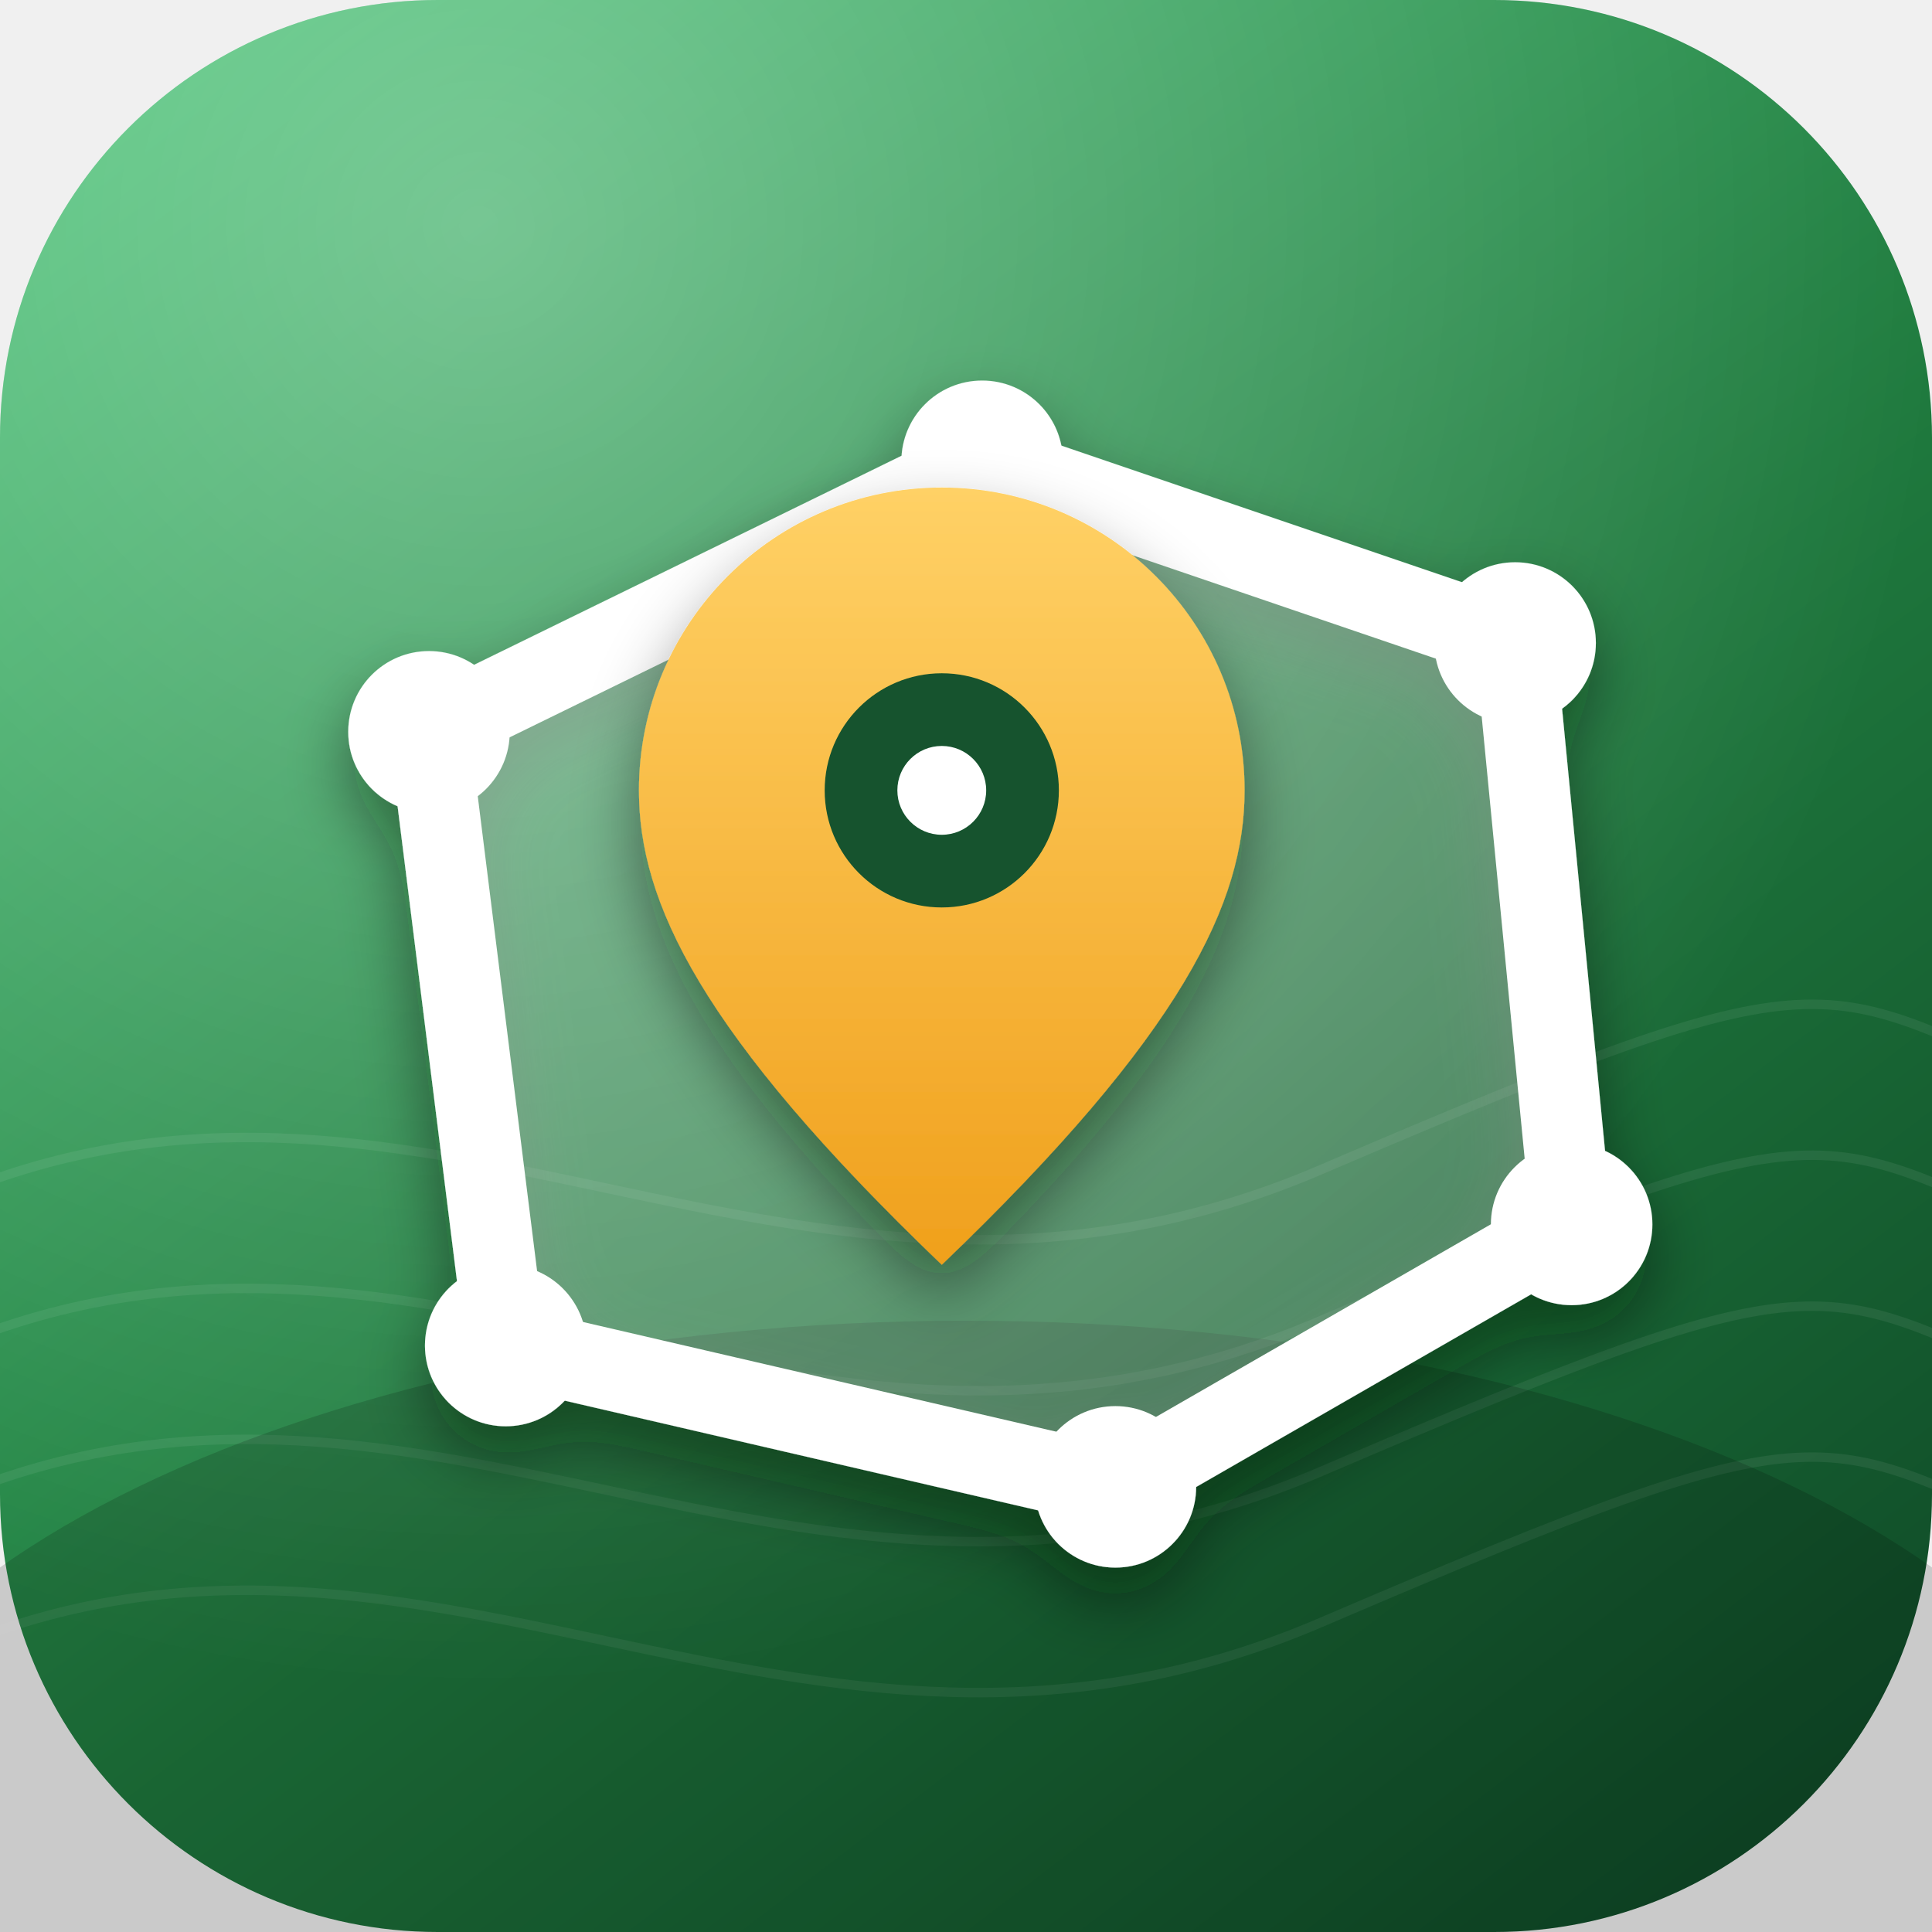
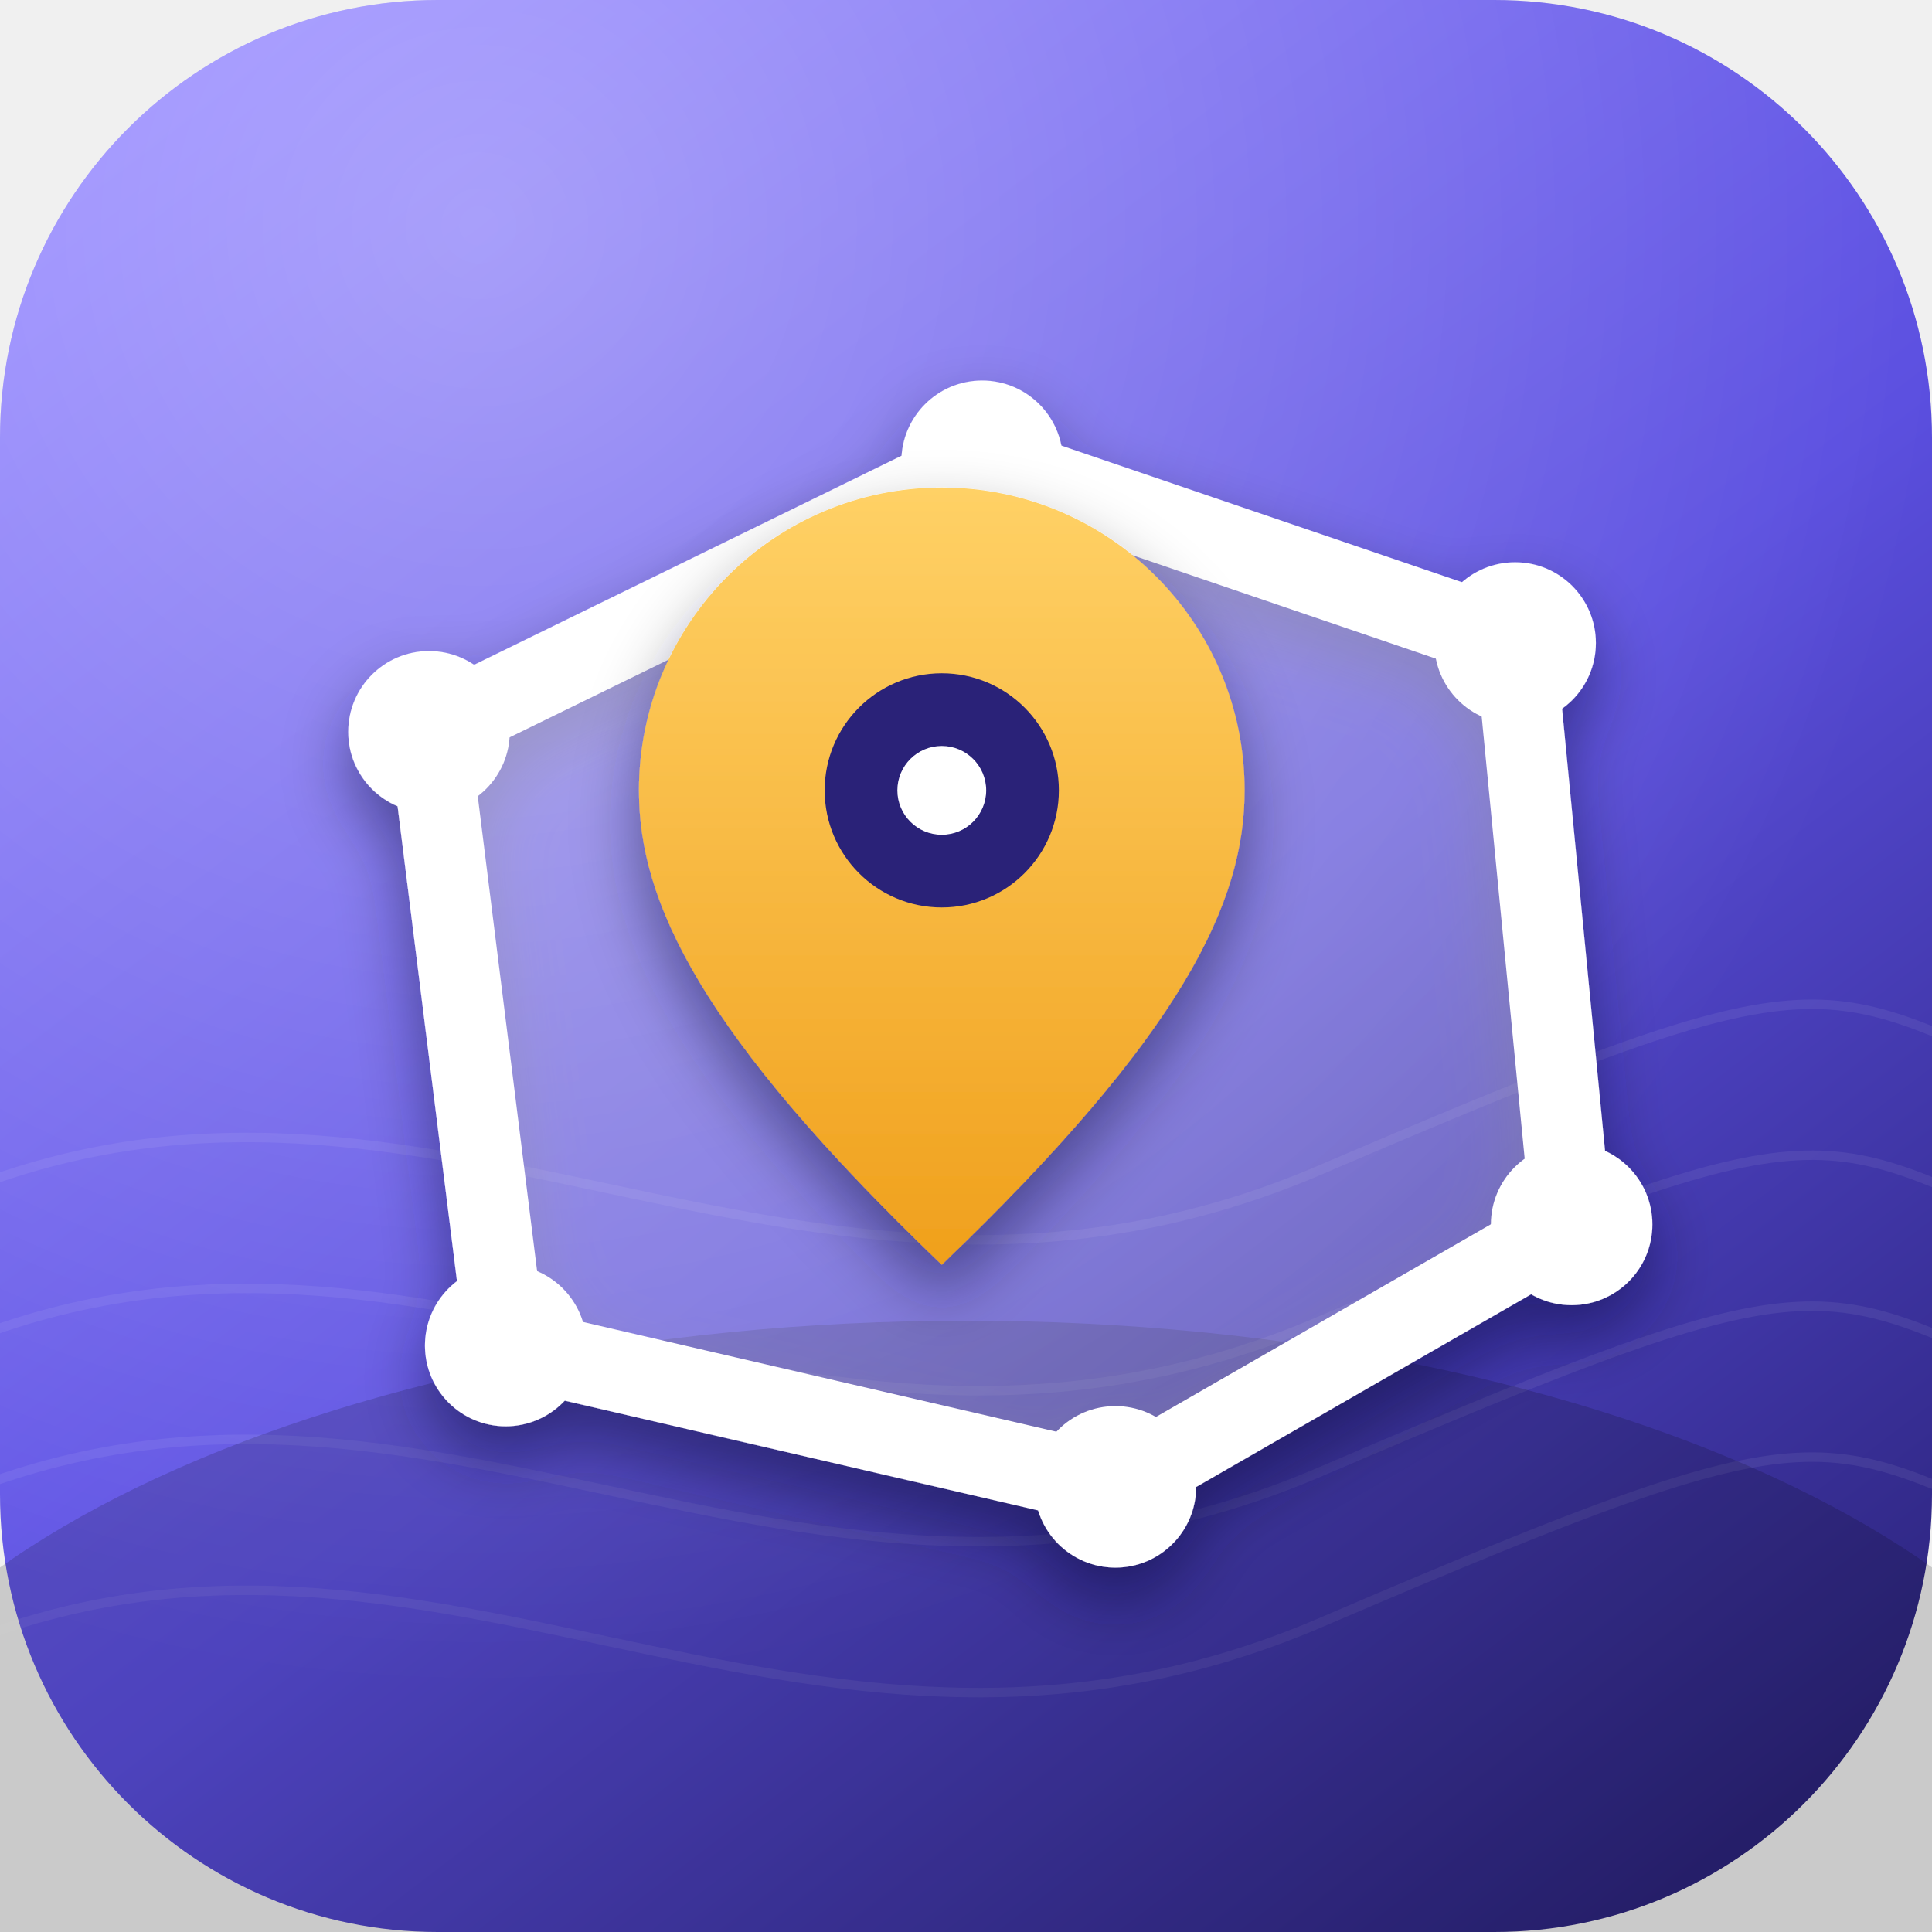
<svg xmlns="http://www.w3.org/2000/svg" width="1024" height="1024" viewBox="0 0 1024 1024">
  <defs>
    <linearGradient id="fundo" x1="120" y1="0" x2="900" y2="1024" gradientUnits="userSpaceOnUse">
-       <stop offset="0" stop-color="#3DBB6B" />
-       <stop offset=".55" stop-color="#1F7A3E" />
-       <stop offset="1" stop-color="#0F4A27" />
+       <stop offset="0" stop-color="#8B7DFF" />
+       <stop offset=".55" stop-color="#5B4FE0" />
+       <stop offset="1" stop-color="#2A2278" />
    </linearGradient>
    <radialGradient id="brilho" cx=".25" cy=".12" r=".75">
      <stop offset="0" stop-color="#fff" stop-opacity=".32" />
      <stop offset="1" stop-color="#fff" stop-opacity="0" />
    </radialGradient>
    <linearGradient id="ambar" x1="0" y1="0" x2="0" y2="1">
      <stop offset="0" stop-color="#FFD166" />
      <stop offset="1" stop-color="#F0A01C" />
    </linearGradient>
    <filter id="sombra" x="-30%" y="-30%" width="160%" height="170%">
-       <feDropShadow dx="0" dy="16" stdDeviation="16" flood-color="#04200F" flood-opacity=".45" />
+       <feDropShadow dx="0" dy="16" stdDeviation="16" flood-color="#0B0830" flood-opacity=".45" />
    </filter>
  </defs>
  <rect width="1024" height="1024" rx="232" fill="url(#fundo)" />
  <rect width="1024" height="1024" rx="232" fill="url(#brilho)" />
  <g fill="none" stroke="#fff" stroke-opacity=".07" stroke-width="5">
    <path d="M-40 720 C 220 600, 420 820, 700 700 S 960 600, 1100 660" />
    <path d="M-40 800 C 220 680, 420 900, 700 780 S 960 680, 1100 740" />
    <path d="M-40 880 C 220 760, 420 980, 700 860 S 960 760, 1100 820" />
    <path d="M-40 640 C 220 520, 420 740, 700 620 S 960 520, 1100 580" />
  </g>
  <ellipse cx="512" cy="1000" rx="620" ry="300" fill="#000" fill-opacity=".16" />
  <g transform="translate(512 512) scale(1.07) translate(-512 -512)">
    <g filter="url(#sombra)">
      <path d="M246 396 L520 262 L784 352 L812 640 L586 770 L284 700 Z" fill="#FFFFFF" fill-opacity="0.2" stroke="#FFFFFF" stroke-width="40" stroke-linejoin="round" />
      <g fill="#FFFFFF">
        <circle cx="246" cy="396" r="40" />
        <circle cx="520" cy="262" r="40" />
        <circle cx="784" cy="352" r="40" />
        <circle cx="812" cy="640" r="40" />
        <circle cx="586" cy="770" r="40" />
        <circle cx="284" cy="700" r="40" />
      </g>
    </g>
    <g filter="url(#sombra)" transform="translate(500 330)">
      <path d="M0 330 C -120 215, -150 150, -150 95 A150 150 0 1 1 150 95 C 150 150, 120 215, 0 330 Z" fill="url(#ambar)" />
-       <circle cx="0" cy="95" r="58" fill="#14532D" />
+       <circle cx="0" cy="95" r="58" fill="#2A2278" />
      <circle cx="0" cy="95" r="22" fill="#fff" />
    </g>
  </g>
</svg>
